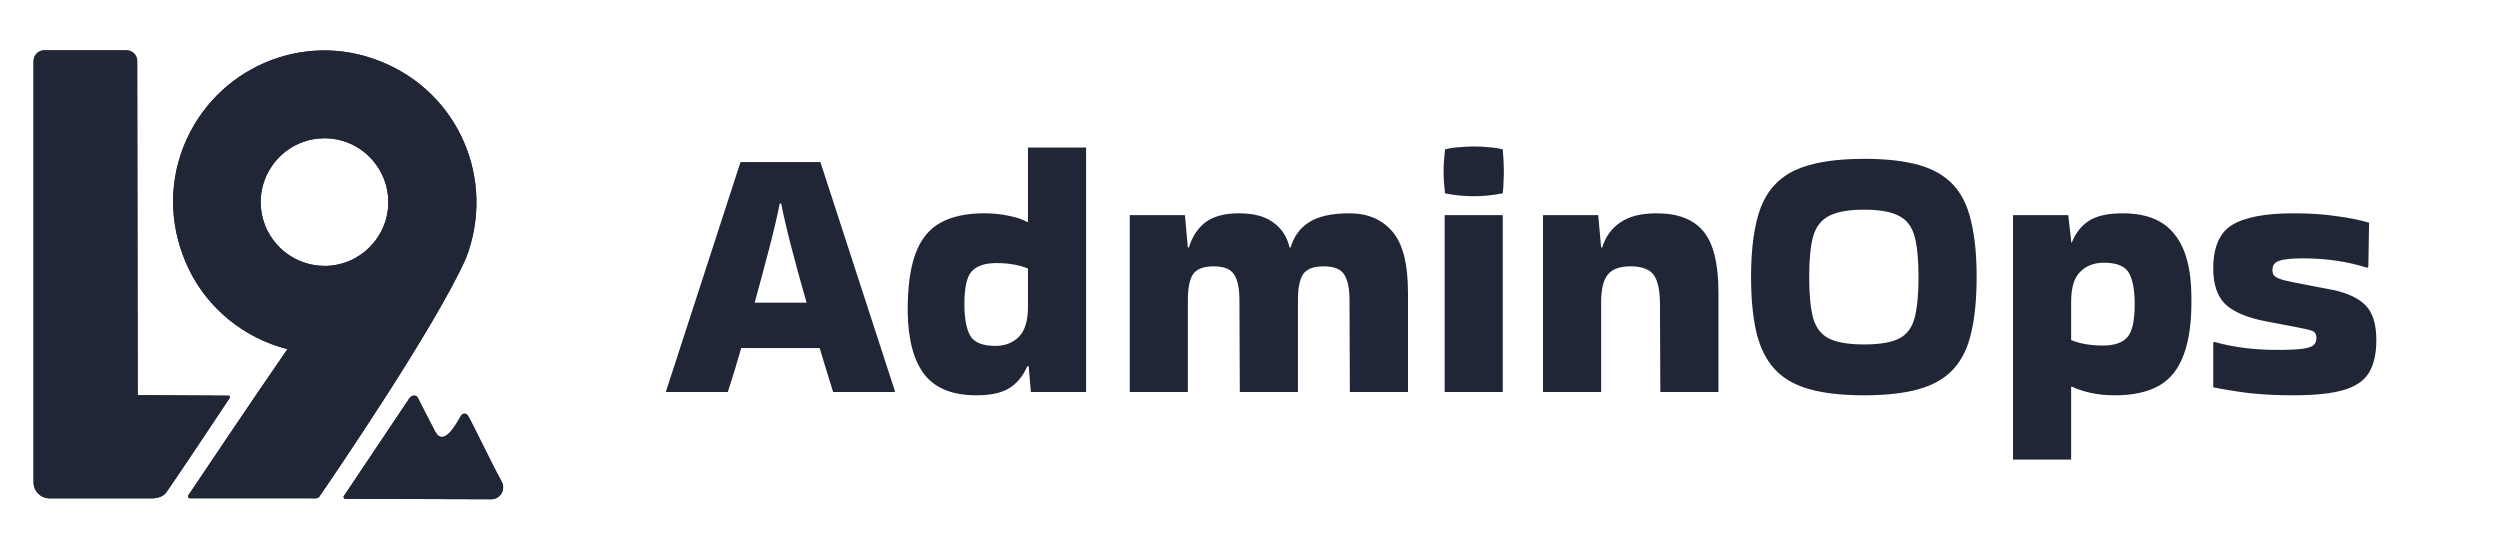
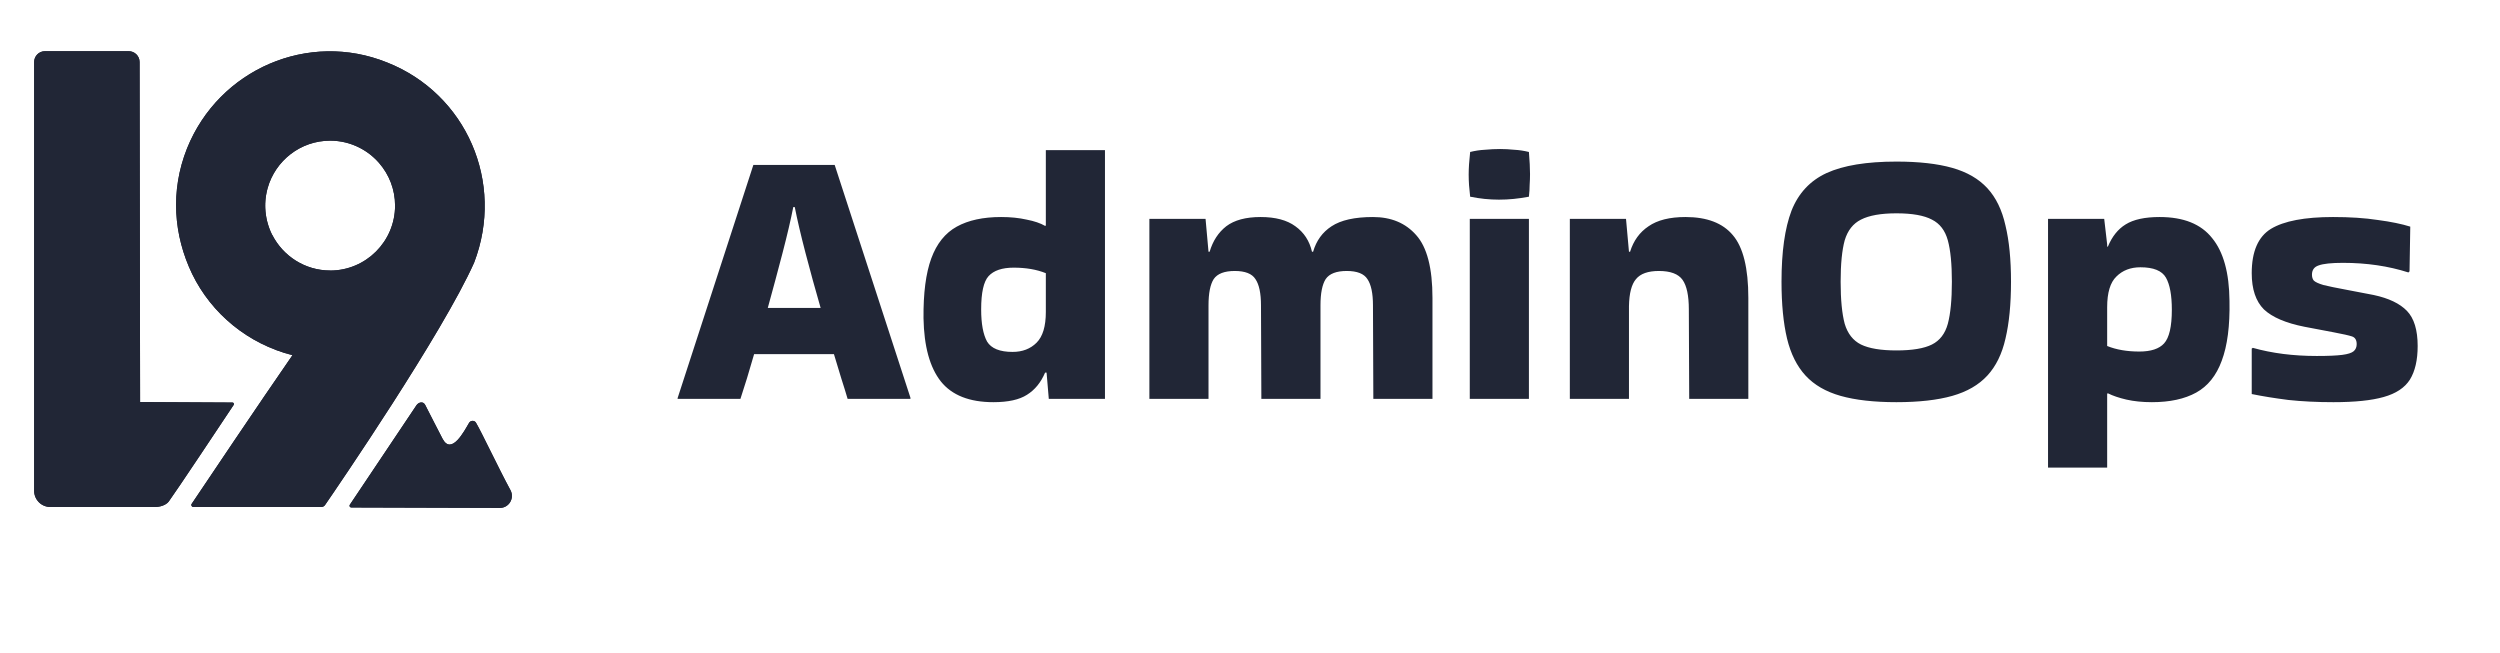
- <svg xmlns="http://www.w3.org/2000/svg" width="234" height="51" viewBox="0 0 234 51" fill="none">
+ <svg xmlns="http://www.w3.org/2000/svg" width="230" height="60" viewBox="0 0 230 60" fill="none">
  <path d="M83.76 36.592V36.694H77.98C77.821 36.15 77.629 35.527 77.402 34.824C77.198 34.121 76.971 33.373 76.722 32.58H69.378C68.925 34.167 68.505 35.538 68.12 36.694H62.34V36.626L69.31 15.172H76.79L83.76 36.592ZM72.982 19.048C72.755 20.204 72.427 21.609 71.996 23.264C71.565 24.919 71.112 26.607 70.636 28.33H75.498C74.999 26.607 74.535 24.919 74.104 23.264C73.673 21.609 73.345 20.204 73.118 19.048H72.982ZM96.489 36.694L96.285 34.28H96.149C95.764 35.187 95.209 35.867 94.483 36.32C93.781 36.773 92.749 37 91.389 37C89.191 37 87.581 36.365 86.561 35.096C85.541 33.804 85.009 31.866 84.963 29.282C84.941 26.97 85.179 25.134 85.677 23.774C86.176 22.414 86.958 21.439 88.023 20.85C89.089 20.261 90.449 19.966 92.103 19.966C92.965 19.966 93.747 20.045 94.449 20.204C95.152 20.34 95.719 20.533 96.149 20.782L96.217 20.748V13.812H101.657V36.694H96.489ZM93.157 32.376C94.064 32.376 94.801 32.093 95.367 31.526C95.934 30.959 96.217 30.019 96.217 28.704V25.134C95.379 24.794 94.393 24.624 93.259 24.624C92.194 24.624 91.423 24.885 90.947 25.406C90.494 25.905 90.267 26.925 90.267 28.466C90.267 29.781 90.449 30.767 90.811 31.424C91.197 32.059 91.979 32.376 93.157 32.376ZM126.313 19.966C127.99 19.966 129.316 20.521 130.291 21.632C131.288 22.743 131.787 24.669 131.787 27.412V36.694H126.347L126.313 28.092C126.313 26.981 126.143 26.177 125.803 25.678C125.486 25.179 124.851 24.93 123.899 24.93C122.947 24.93 122.301 25.179 121.961 25.678C121.644 26.177 121.485 26.981 121.485 28.092V36.694H116.045L116.011 28.092C116.011 26.981 115.841 26.177 115.501 25.678C115.184 25.179 114.549 24.93 113.597 24.93C112.645 24.93 111.999 25.179 111.659 25.678C111.342 26.177 111.183 26.981 111.183 28.092V36.694H105.743V20.136H110.911L111.183 23.162H111.285C111.58 22.165 112.09 21.383 112.815 20.816C113.563 20.249 114.617 19.966 115.977 19.966C117.337 19.966 118.402 20.249 119.173 20.816C119.966 21.383 120.476 22.165 120.703 23.162H120.805C121.1 22.142 121.666 21.36 122.505 20.816C123.366 20.249 124.636 19.966 126.313 19.966ZM140.66 13.982C140.728 14.798 140.762 15.478 140.762 16.022C140.762 16.339 140.751 16.668 140.728 17.008C140.728 17.325 140.706 17.688 140.66 18.096C140.184 18.187 139.72 18.255 139.266 18.3C138.813 18.345 138.36 18.368 137.906 18.368C137.476 18.368 137.034 18.345 136.58 18.3C136.15 18.255 135.708 18.187 135.254 18.096C135.209 17.711 135.175 17.359 135.152 17.042C135.13 16.702 135.118 16.373 135.118 16.056C135.118 15.761 135.13 15.444 135.152 15.104C135.175 14.764 135.209 14.39 135.254 13.982C135.708 13.869 136.161 13.801 136.614 13.778C137.09 13.733 137.555 13.71 138.008 13.71C138.439 13.71 138.87 13.733 139.3 13.778C139.754 13.801 140.207 13.869 140.66 13.982ZM140.66 36.694H135.22V20.136H140.66V36.694ZM149.865 36.694H144.425V20.136H149.593L149.865 23.162H149.967C150.284 22.142 150.851 21.36 151.667 20.816C152.483 20.249 153.616 19.966 155.067 19.966C157.039 19.966 158.489 20.521 159.419 21.632C160.371 22.743 160.847 24.669 160.847 27.412V36.694H155.407L155.373 28.466C155.373 27.197 155.18 26.29 154.795 25.746C154.409 25.202 153.684 24.93 152.619 24.93C151.621 24.93 150.919 25.179 150.511 25.678C150.103 26.154 149.887 26.981 149.865 28.16V36.694ZM163.899 25.916C163.899 23.173 164.205 20.997 164.817 19.388C165.452 17.779 166.528 16.623 168.047 15.92C169.588 15.217 171.73 14.866 174.473 14.866C176.536 14.866 178.247 15.059 179.607 15.444C180.967 15.829 182.044 16.453 182.837 17.314C183.63 18.175 184.186 19.32 184.503 20.748C184.843 22.153 185.013 23.876 185.013 25.916C185.013 27.979 184.843 29.724 184.503 31.152C184.186 32.557 183.63 33.691 182.837 34.552C182.044 35.413 180.967 36.037 179.607 36.422C178.247 36.807 176.536 37 174.473 37C172.41 37 170.699 36.807 169.339 36.422C167.979 36.037 166.902 35.413 166.109 34.552C165.316 33.691 164.749 32.557 164.409 31.152C164.069 29.724 163.899 27.979 163.899 25.916ZM174.473 32.24C175.924 32.24 177.012 32.059 177.737 31.696C178.462 31.333 178.95 30.699 179.199 29.792C179.448 28.863 179.573 27.571 179.573 25.916C179.573 24.284 179.448 23.015 179.199 22.108C178.95 21.201 178.462 20.567 177.737 20.204C177.012 19.819 175.924 19.626 174.473 19.626C173.045 19.626 171.957 19.819 171.209 20.204C170.484 20.567 169.985 21.201 169.713 22.108C169.464 23.015 169.339 24.284 169.339 25.916C169.339 27.571 169.464 28.863 169.713 29.792C169.985 30.699 170.484 31.333 171.209 31.696C171.957 32.059 173.045 32.24 174.473 32.24ZM193.859 43.018H188.419V20.136H193.587L193.859 22.482V22.686H193.927C194.312 21.757 194.856 21.077 195.559 20.646C196.284 20.193 197.327 19.966 198.687 19.966C200.886 19.966 202.495 20.612 203.515 21.904C204.558 23.173 205.09 25.1 205.113 27.684C205.158 29.973 204.92 31.809 204.399 33.192C203.9 34.552 203.118 35.527 202.053 36.116C200.988 36.705 199.628 37 197.973 37C197.112 37 196.33 36.921 195.627 36.762C194.947 36.603 194.38 36.411 193.927 36.184L193.859 36.218V43.018ZM196.919 24.59C196.012 24.59 195.276 24.873 194.709 25.44C194.142 25.984 193.859 26.925 193.859 28.262V31.832C194.698 32.172 195.684 32.342 196.817 32.342C197.882 32.342 198.642 32.093 199.095 31.594C199.571 31.073 199.809 30.041 199.809 28.5C199.809 27.163 199.628 26.177 199.265 25.542C198.902 24.907 198.12 24.59 196.919 24.59ZM207.261 32.002C209.029 32.501 210.989 32.75 213.143 32.75C214.185 32.75 214.967 32.716 215.489 32.648C216.01 32.58 216.361 32.467 216.543 32.308C216.724 32.149 216.815 31.934 216.815 31.662C216.815 31.277 216.667 31.039 216.373 30.948C216.101 30.857 215.545 30.733 214.707 30.574L212.021 30.064C210.298 29.724 209.051 29.191 208.281 28.466C207.533 27.718 207.159 26.607 207.159 25.134C207.159 23.139 207.748 21.779 208.927 21.054C210.128 20.329 212.032 19.966 214.639 19.966C216.203 19.966 217.574 20.057 218.753 20.238C219.954 20.397 220.951 20.601 221.745 20.85L221.677 24.964L221.575 25.066C219.739 24.477 217.733 24.182 215.557 24.182C214.491 24.182 213.743 24.261 213.313 24.42C212.905 24.556 212.701 24.839 212.701 25.27C212.701 25.497 212.757 25.678 212.871 25.814C213.007 25.95 213.301 26.086 213.755 26.222C214.208 26.335 214.922 26.483 215.897 26.664L218.379 27.14C219.761 27.435 220.781 27.922 221.439 28.602C222.096 29.282 222.425 30.359 222.425 31.832C222.425 33.124 222.187 34.155 221.711 34.926C221.235 35.674 220.43 36.207 219.297 36.524C218.186 36.841 216.645 37 214.673 37C213.177 37 211.794 36.932 210.525 36.796C209.278 36.637 208.156 36.456 207.159 36.252V32.07L207.261 32.002Z" fill="#212636" />
  <path d="M21.379 37.034L12.889 36.987L12.842 5.703C12.842 5.135 12.37 4.71 11.848 4.71H4.134C3.566 4.71 3.141 5.182 3.141 5.703V45.151C3.141 45.976 3.81 46.644 4.633 46.644H14.303C14.303 46.644 15.16 46.641 15.538 46.12C16.137 45.309 20.63 38.559 21.497 37.251C21.559 37.157 21.493 37.031 21.379 37.031V37.034Z" fill="#212636" />
  <path d="M35.617 5.751C28.375 2.817 20.14 6.366 17.206 13.655C15.644 17.582 15.975 21.653 17.678 25.202C19.477 28.895 22.836 31.639 26.907 32.679C23.941 36.96 18.696 44.77 17.634 46.355C17.552 46.476 17.639 46.639 17.784 46.639C19.055 46.639 28.064 46.641 29.567 46.641C29.7 46.641 29.824 46.575 29.9 46.466C31.092 44.733 40.711 30.677 43.618 24.164C46.458 16.782 42.904 8.635 35.615 5.748L35.617 5.751ZM30.375 24.886C28.054 24.886 26.04 23.554 25.051 21.616C25.044 21.609 25.036 21.604 25.031 21.594C24.848 21.228 24.705 20.84 24.599 20.435C24.591 20.41 24.586 20.385 24.579 20.363C24.562 20.291 24.544 20.22 24.529 20.145C24.52 20.096 24.51 20.047 24.502 19.997C24.492 19.943 24.48 19.886 24.473 19.831C24.455 19.723 24.443 19.614 24.431 19.505C24.428 19.476 24.426 19.446 24.423 19.416C24.416 19.33 24.411 19.241 24.406 19.152C24.406 19.112 24.406 19.075 24.403 19.036C24.403 18.996 24.401 18.957 24.401 18.915C24.401 18.872 24.401 18.835 24.403 18.796C24.403 18.769 24.403 18.744 24.403 18.717C24.403 18.695 24.406 18.672 24.408 18.648C24.408 18.613 24.411 18.578 24.413 18.546C24.418 18.48 24.423 18.413 24.428 18.346C24.431 18.316 24.436 18.284 24.438 18.255C24.445 18.19 24.453 18.124 24.463 18.059C24.468 18.022 24.473 17.988 24.48 17.953C24.49 17.899 24.5 17.844 24.51 17.79C24.52 17.743 24.529 17.694 24.539 17.647C24.547 17.61 24.557 17.572 24.564 17.535C24.579 17.471 24.596 17.404 24.613 17.34C24.616 17.328 24.621 17.315 24.623 17.303C25.328 14.789 27.639 12.941 30.375 12.941C31.331 12.941 32.236 13.168 33.039 13.571C33.044 13.571 33.047 13.576 33.052 13.578C33.131 13.618 33.21 13.66 33.286 13.702C33.306 13.714 33.328 13.727 33.348 13.739C33.408 13.774 33.469 13.808 33.526 13.845C33.558 13.865 33.588 13.885 33.62 13.905C33.667 13.937 33.717 13.966 33.764 14.001C33.801 14.026 33.835 14.053 33.872 14.078C33.914 14.107 33.956 14.137 33.996 14.169C34.033 14.196 34.07 14.226 34.105 14.255C34.144 14.288 34.184 14.32 34.223 14.354C34.255 14.382 34.29 14.411 34.322 14.438C34.364 14.476 34.409 14.515 34.448 14.555C34.473 14.579 34.5 14.601 34.525 14.626C34.574 14.673 34.624 14.723 34.671 14.772C34.685 14.787 34.7 14.802 34.715 14.819C34.774 14.883 34.834 14.948 34.891 15.014C34.891 15.014 34.891 15.014 34.893 15.017C35.798 16.065 36.346 17.427 36.346 18.917C36.346 22.212 33.667 24.891 30.372 24.891L30.375 24.886Z" fill="#212636" />
  <path d="M43.788 38.889C43.647 38.652 43.296 38.667 43.155 38.904C42.723 39.641 41.544 41.907 40.723 40.382C40.476 39.922 39.529 38.049 39.117 37.253C38.921 36.875 38.499 37.021 38.323 37.273L32.184 46.438C32.11 46.544 32.184 46.687 32.315 46.687L45.98 46.729C46.823 46.732 47.362 45.832 46.959 45.091C45.859 43.064 44.315 39.777 43.788 38.887V38.889Z" fill="#212636" />
  <path d="M21.379 37.033L12.889 36.986L12.842 5.703C12.842 5.134 12.37 4.709 11.848 4.709H4.134C3.566 4.709 3.141 5.181 3.141 5.703V45.15C3.141 45.976 3.81 46.643 4.633 46.643H14.303C14.303 46.643 15.16 46.641 15.538 46.119C16.137 45.308 20.63 38.558 21.497 37.251C21.559 37.157 21.493 37.031 21.379 37.031V37.033Z" fill="#212636" />
  <path d="M35.617 5.75C28.375 2.816 20.14 6.366 17.206 13.654C15.644 17.582 15.975 21.653 17.678 25.202C19.477 28.895 22.836 31.638 26.907 32.679C23.941 36.959 18.696 44.77 17.634 46.354C17.552 46.475 17.639 46.639 17.784 46.639C19.055 46.639 28.064 46.641 29.567 46.641C29.7 46.641 29.824 46.574 29.9 46.465C31.092 44.733 40.711 30.677 43.618 24.164C46.458 16.781 42.904 8.634 35.615 5.748L35.617 5.75ZM30.375 24.886C28.054 24.886 26.04 23.553 25.051 21.616C25.044 21.608 25.036 21.603 25.031 21.593C24.848 21.227 24.705 20.84 24.599 20.434C24.591 20.409 24.586 20.385 24.579 20.362C24.562 20.291 24.544 20.219 24.529 20.145C24.52 20.096 24.51 20.046 24.502 19.997C24.492 19.942 24.48 19.885 24.473 19.831C24.455 19.722 24.443 19.613 24.431 19.505C24.428 19.475 24.426 19.445 24.423 19.416C24.416 19.329 24.411 19.24 24.406 19.151C24.406 19.112 24.406 19.075 24.403 19.035C24.403 18.996 24.401 18.956 24.401 18.914C24.401 18.872 24.401 18.835 24.403 18.795C24.403 18.768 24.403 18.744 24.403 18.716C24.403 18.694 24.406 18.672 24.408 18.647C24.408 18.613 24.411 18.578 24.413 18.546C24.418 18.479 24.423 18.412 24.428 18.346C24.431 18.316 24.436 18.284 24.438 18.254C24.445 18.19 24.453 18.123 24.463 18.059C24.468 18.022 24.473 17.987 24.48 17.953C24.49 17.898 24.5 17.844 24.51 17.79C24.52 17.742 24.529 17.693 24.539 17.646C24.547 17.609 24.557 17.572 24.564 17.535C24.579 17.471 24.596 17.404 24.613 17.34C24.616 17.327 24.621 17.315 24.623 17.302C25.328 14.789 27.639 12.94 30.375 12.94C31.331 12.94 32.236 13.168 33.039 13.57C33.044 13.57 33.047 13.575 33.052 13.578C33.131 13.617 33.21 13.659 33.286 13.701C33.306 13.714 33.328 13.726 33.348 13.738C33.408 13.773 33.469 13.808 33.526 13.845C33.558 13.864 33.588 13.884 33.62 13.904C33.667 13.936 33.717 13.966 33.764 14C33.801 14.025 33.835 14.052 33.872 14.077C33.914 14.107 33.956 14.136 33.996 14.168C34.033 14.196 34.07 14.225 34.105 14.255C34.144 14.287 34.184 14.319 34.223 14.354C34.255 14.381 34.29 14.411 34.322 14.438C34.364 14.475 34.409 14.514 34.448 14.554C34.473 14.579 34.5 14.601 34.525 14.626C34.574 14.673 34.624 14.722 34.671 14.772C34.685 14.786 34.7 14.801 34.715 14.819C34.774 14.883 34.834 14.947 34.891 15.014C34.891 15.014 34.891 15.014 34.893 15.016C35.798 16.064 36.346 17.426 36.346 18.916C36.346 22.211 33.667 24.89 30.372 24.89L30.375 24.886Z" fill="#212636" />
  <path d="M43.788 38.889C43.647 38.652 43.296 38.666 43.155 38.904C42.723 39.64 41.544 41.907 40.723 40.382C40.476 39.922 39.529 38.048 39.117 37.253C38.921 36.874 38.499 37.02 38.323 37.272L32.184 46.437C32.11 46.544 32.184 46.687 32.315 46.687L45.98 46.729C46.823 46.731 47.362 45.832 46.959 45.09C45.859 43.063 44.315 39.776 43.788 38.886V38.889Z" fill="#212636" />
</svg>
